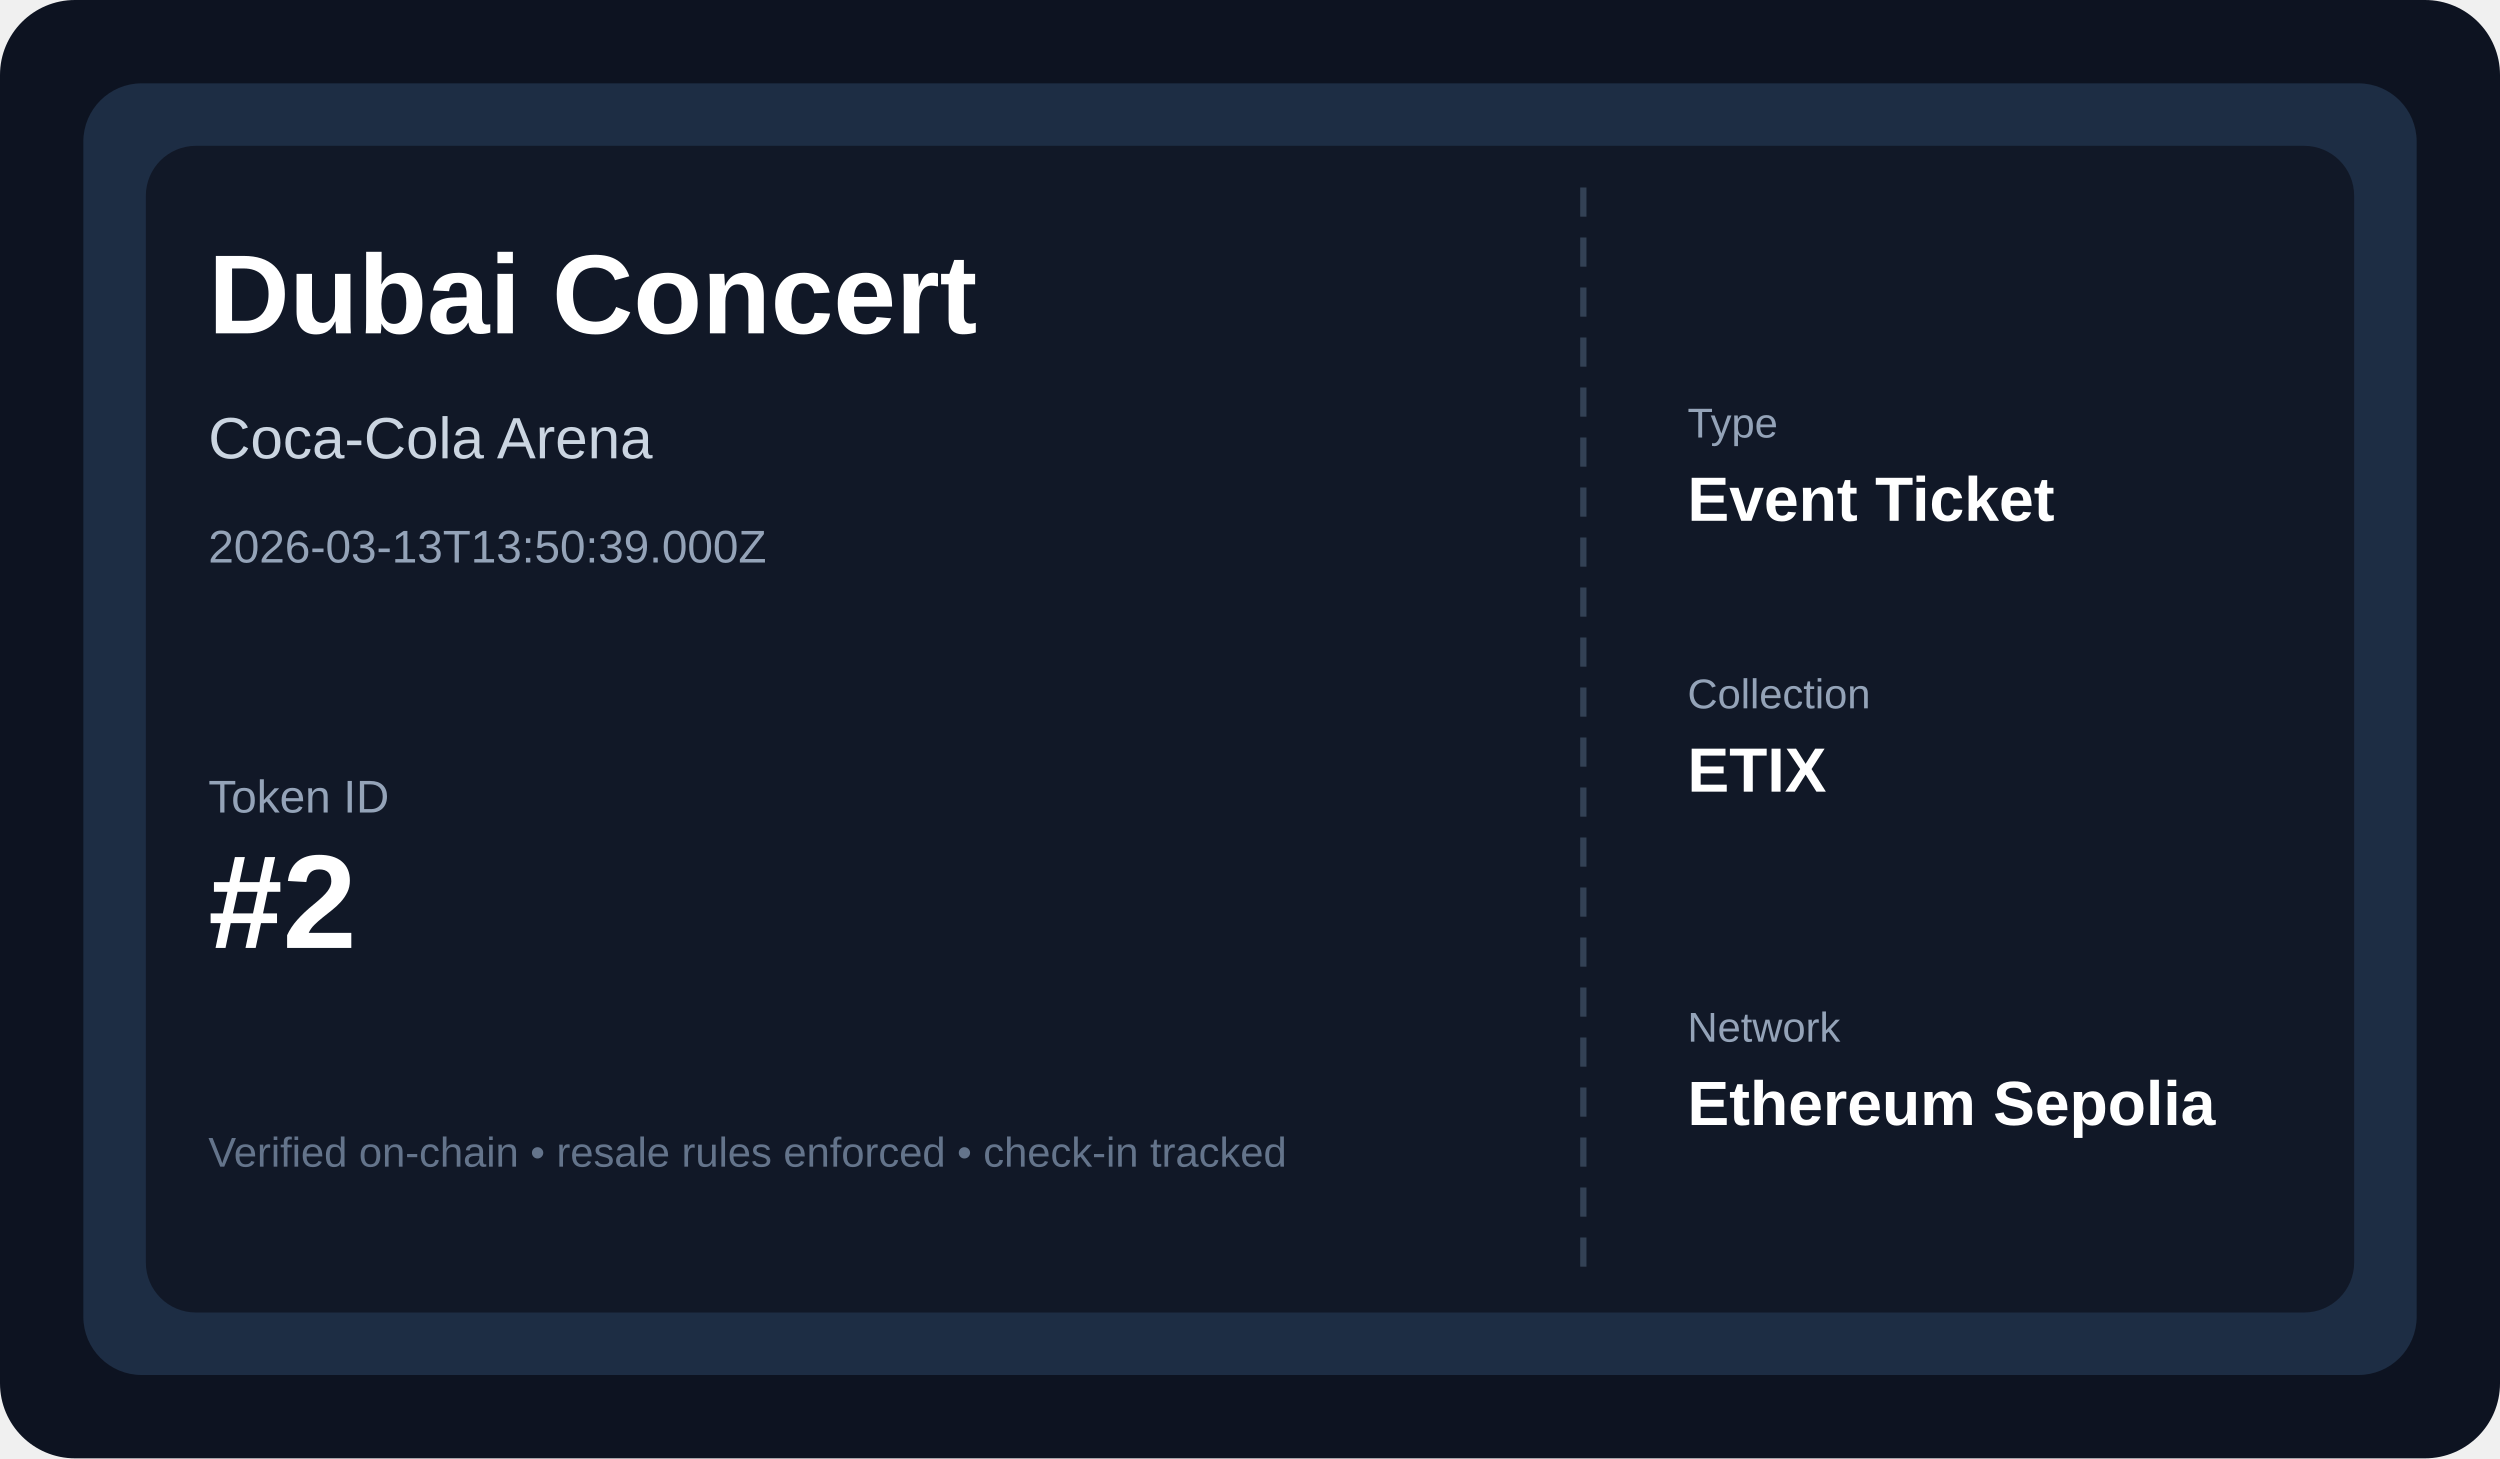
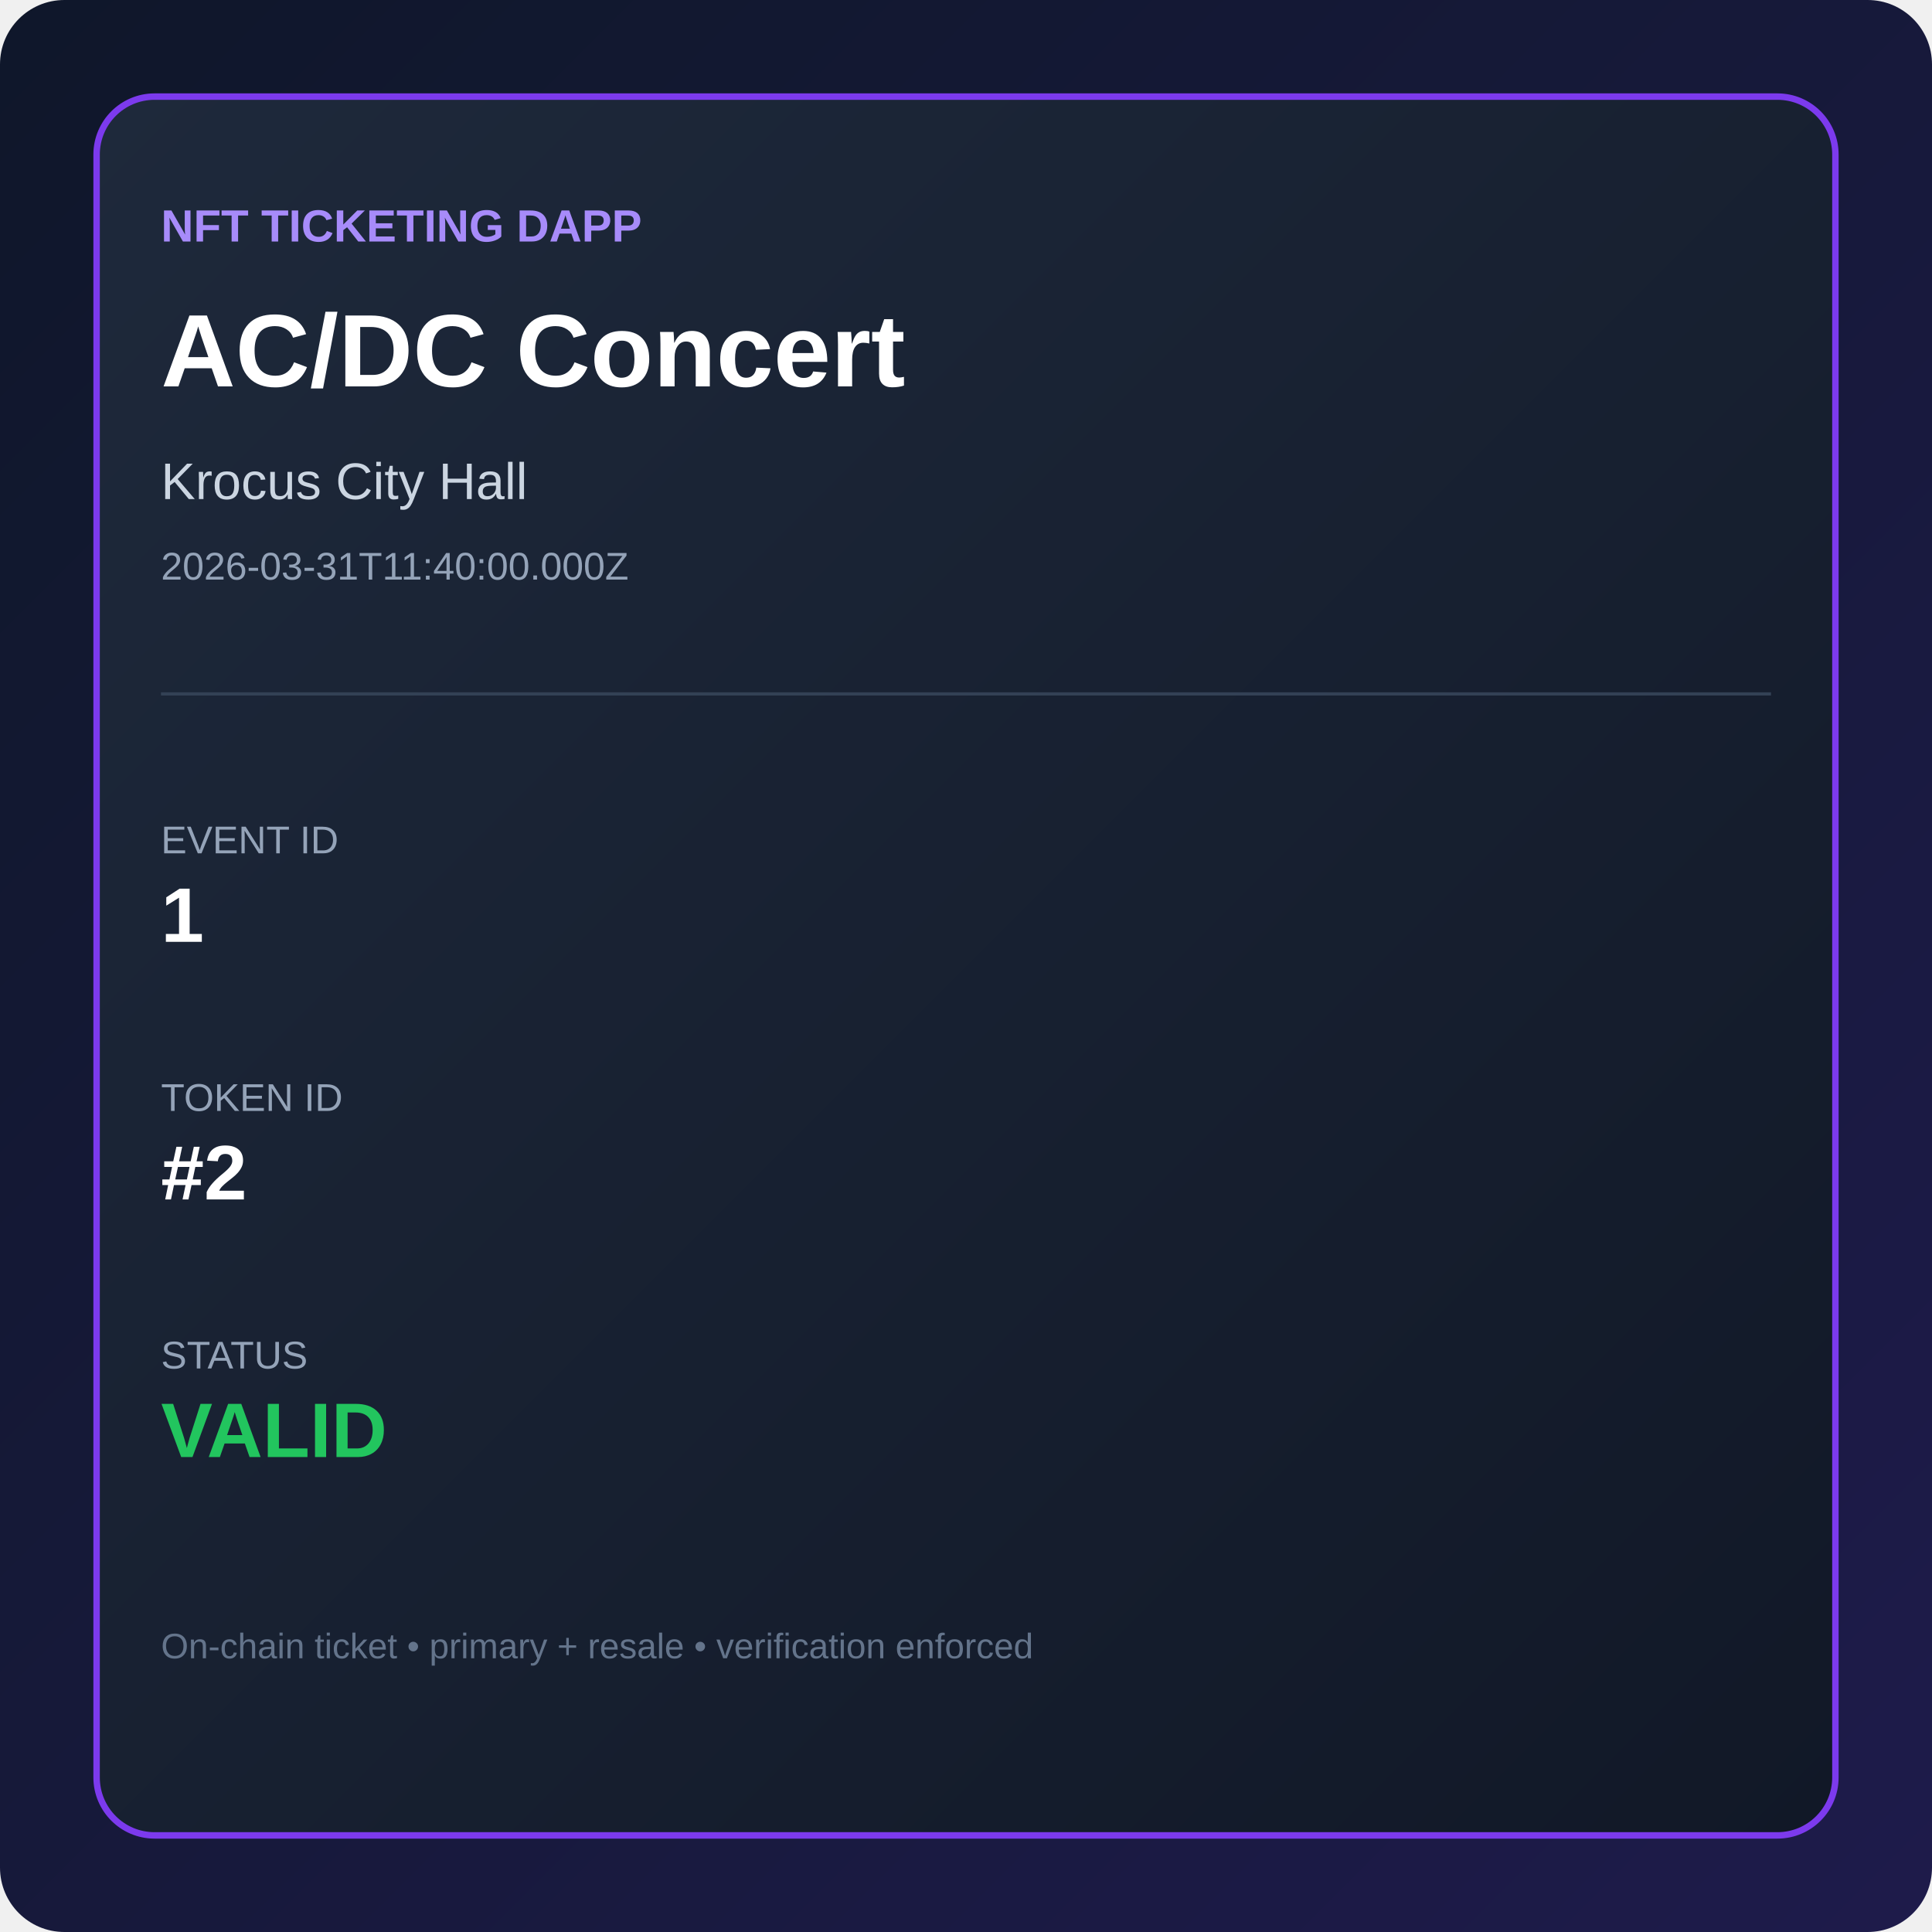
- <svg xmlns="http://www.w3.org/2000/svg" width="1200" height="700" viewBox="0 0 1200 700">
-   <rect width="1200" height="700" rx="36" fill="#0d1321" />
-   <rect x="40" y="40" width="1120" height="620" rx="28" fill="#1d2d44" />
-   <rect x="70" y="70" width="1060" height="560" rx="24" fill="#111827" />
-   <text x="100" y="160" fill="#ffffff" font-size="54" font-family="Arial, sans-serif" font-weight="700">Dubai Concert</text>
-   <text x="100" y="220" fill="#cbd5e1" font-size="28" font-family="Arial, sans-serif">Coca-Cola Arena</text>
-   <text x="100" y="270" fill="#94a3b8" font-size="22" font-family="Arial, sans-serif">2026-03-13T13:50:39.000Z</text>
-   <line x1="760" y1="90" x2="760" y2="610" stroke="#334155" stroke-width="3" stroke-dasharray="14 10" />
-   <text x="100" y="390" fill="#94a3b8" font-size="22" font-family="Arial, sans-serif">Token ID</text>
-   <text x="100" y="455" fill="#ffffff" font-size="64" font-family="Arial, sans-serif" font-weight="700">#2</text>
-   <text x="100" y="560" fill="#64748b" font-size="20" font-family="Arial, sans-serif">Verified on-chain • resale rules enforced • check-in tracked</text>
-   <text x="810" y="210" fill="#94a3b8" font-size="20" font-family="Arial, sans-serif">Type</text>
-   <text x="810" y="250" fill="#ffffff" font-size="30" font-family="Arial, sans-serif" font-weight="700">Event Ticket</text>
-   <text x="810" y="340" fill="#94a3b8" font-size="20" font-family="Arial, sans-serif">Collection</text>
-   <text x="810" y="380" fill="#ffffff" font-size="30" font-family="Arial, sans-serif" font-weight="700">ETIX</text>
-   <text x="810" y="500" fill="#94a3b8" font-size="20" font-family="Arial, sans-serif">Network</text>
-   <text x="810" y="540" fill="#ffffff" font-size="30" font-family="Arial, sans-serif" font-weight="700">Ethereum Sepolia</text>
+ <svg xmlns="http://www.w3.org/2000/svg" width="1200" height="1200" viewBox="0 0 1200 1200">
+   <defs>
+     <linearGradient id="bg" x1="0" y1="0" x2="1" y2="1">
+       <stop offset="0%" stop-color="#0f172a" />
+       <stop offset="100%" stop-color="#1e1b4b" />
+     </linearGradient>
+     <linearGradient id="panel" x1="0" y1="0" x2="1" y2="1">
+       <stop offset="0%" stop-color="#1e293b" />
+       <stop offset="100%" stop-color="#111827" />
+     </linearGradient>
+   </defs>
+   <rect width="1200" height="1200" rx="40" fill="url(#bg)" />
+   <rect x="60" y="60" width="1080" height="1080" rx="36" fill="url(#panel)" stroke="#7c3aed" stroke-width="4" />
+   <text x="100" y="150" fill="#a78bfa" font-size="28" font-family="Arial, sans-serif" font-weight="700">NFT TICKETING DAPP</text>
+   <text x="100" y="240" fill="#ffffff" font-size="64" font-family="Arial, sans-serif" font-weight="700">AC/DC Concert</text>
+   <text x="100" y="310" fill="#cbd5e1" font-size="32" font-family="Arial, sans-serif">Krocus City Hall</text>
+   <text x="100" y="360" fill="#94a3b8" font-size="24" font-family="Arial, sans-serif">2026-03-31T11:40:00.000Z</text>
+   <rect x="100" y="430" width="1000" height="2" fill="#334155" />
+   <text x="100" y="530" fill="#94a3b8" font-size="24" font-family="Arial, sans-serif">EVENT ID</text>
+   <text x="100" y="585" fill="#ffffff" font-size="48" font-family="Arial, sans-serif" font-weight="700">1</text>
+   <text x="100" y="690" fill="#94a3b8" font-size="24" font-family="Arial, sans-serif">TOKEN ID</text>
+   <text x="100" y="745" fill="#ffffff" font-size="48" font-family="Arial, sans-serif" font-weight="700">#2</text>
+   <text x="100" y="850" fill="#94a3b8" font-size="24" font-family="Arial, sans-serif">STATUS</text>
+   <text x="100" y="905" fill="#22c55e" font-size="48" font-family="Arial, sans-serif" font-weight="700">VALID</text>
+   <text x="100" y="1030" fill="#64748b" font-size="22" font-family="Arial, sans-serif">
+     On-chain ticket • primary + resale • verification enforced
+   </text>
</svg>
